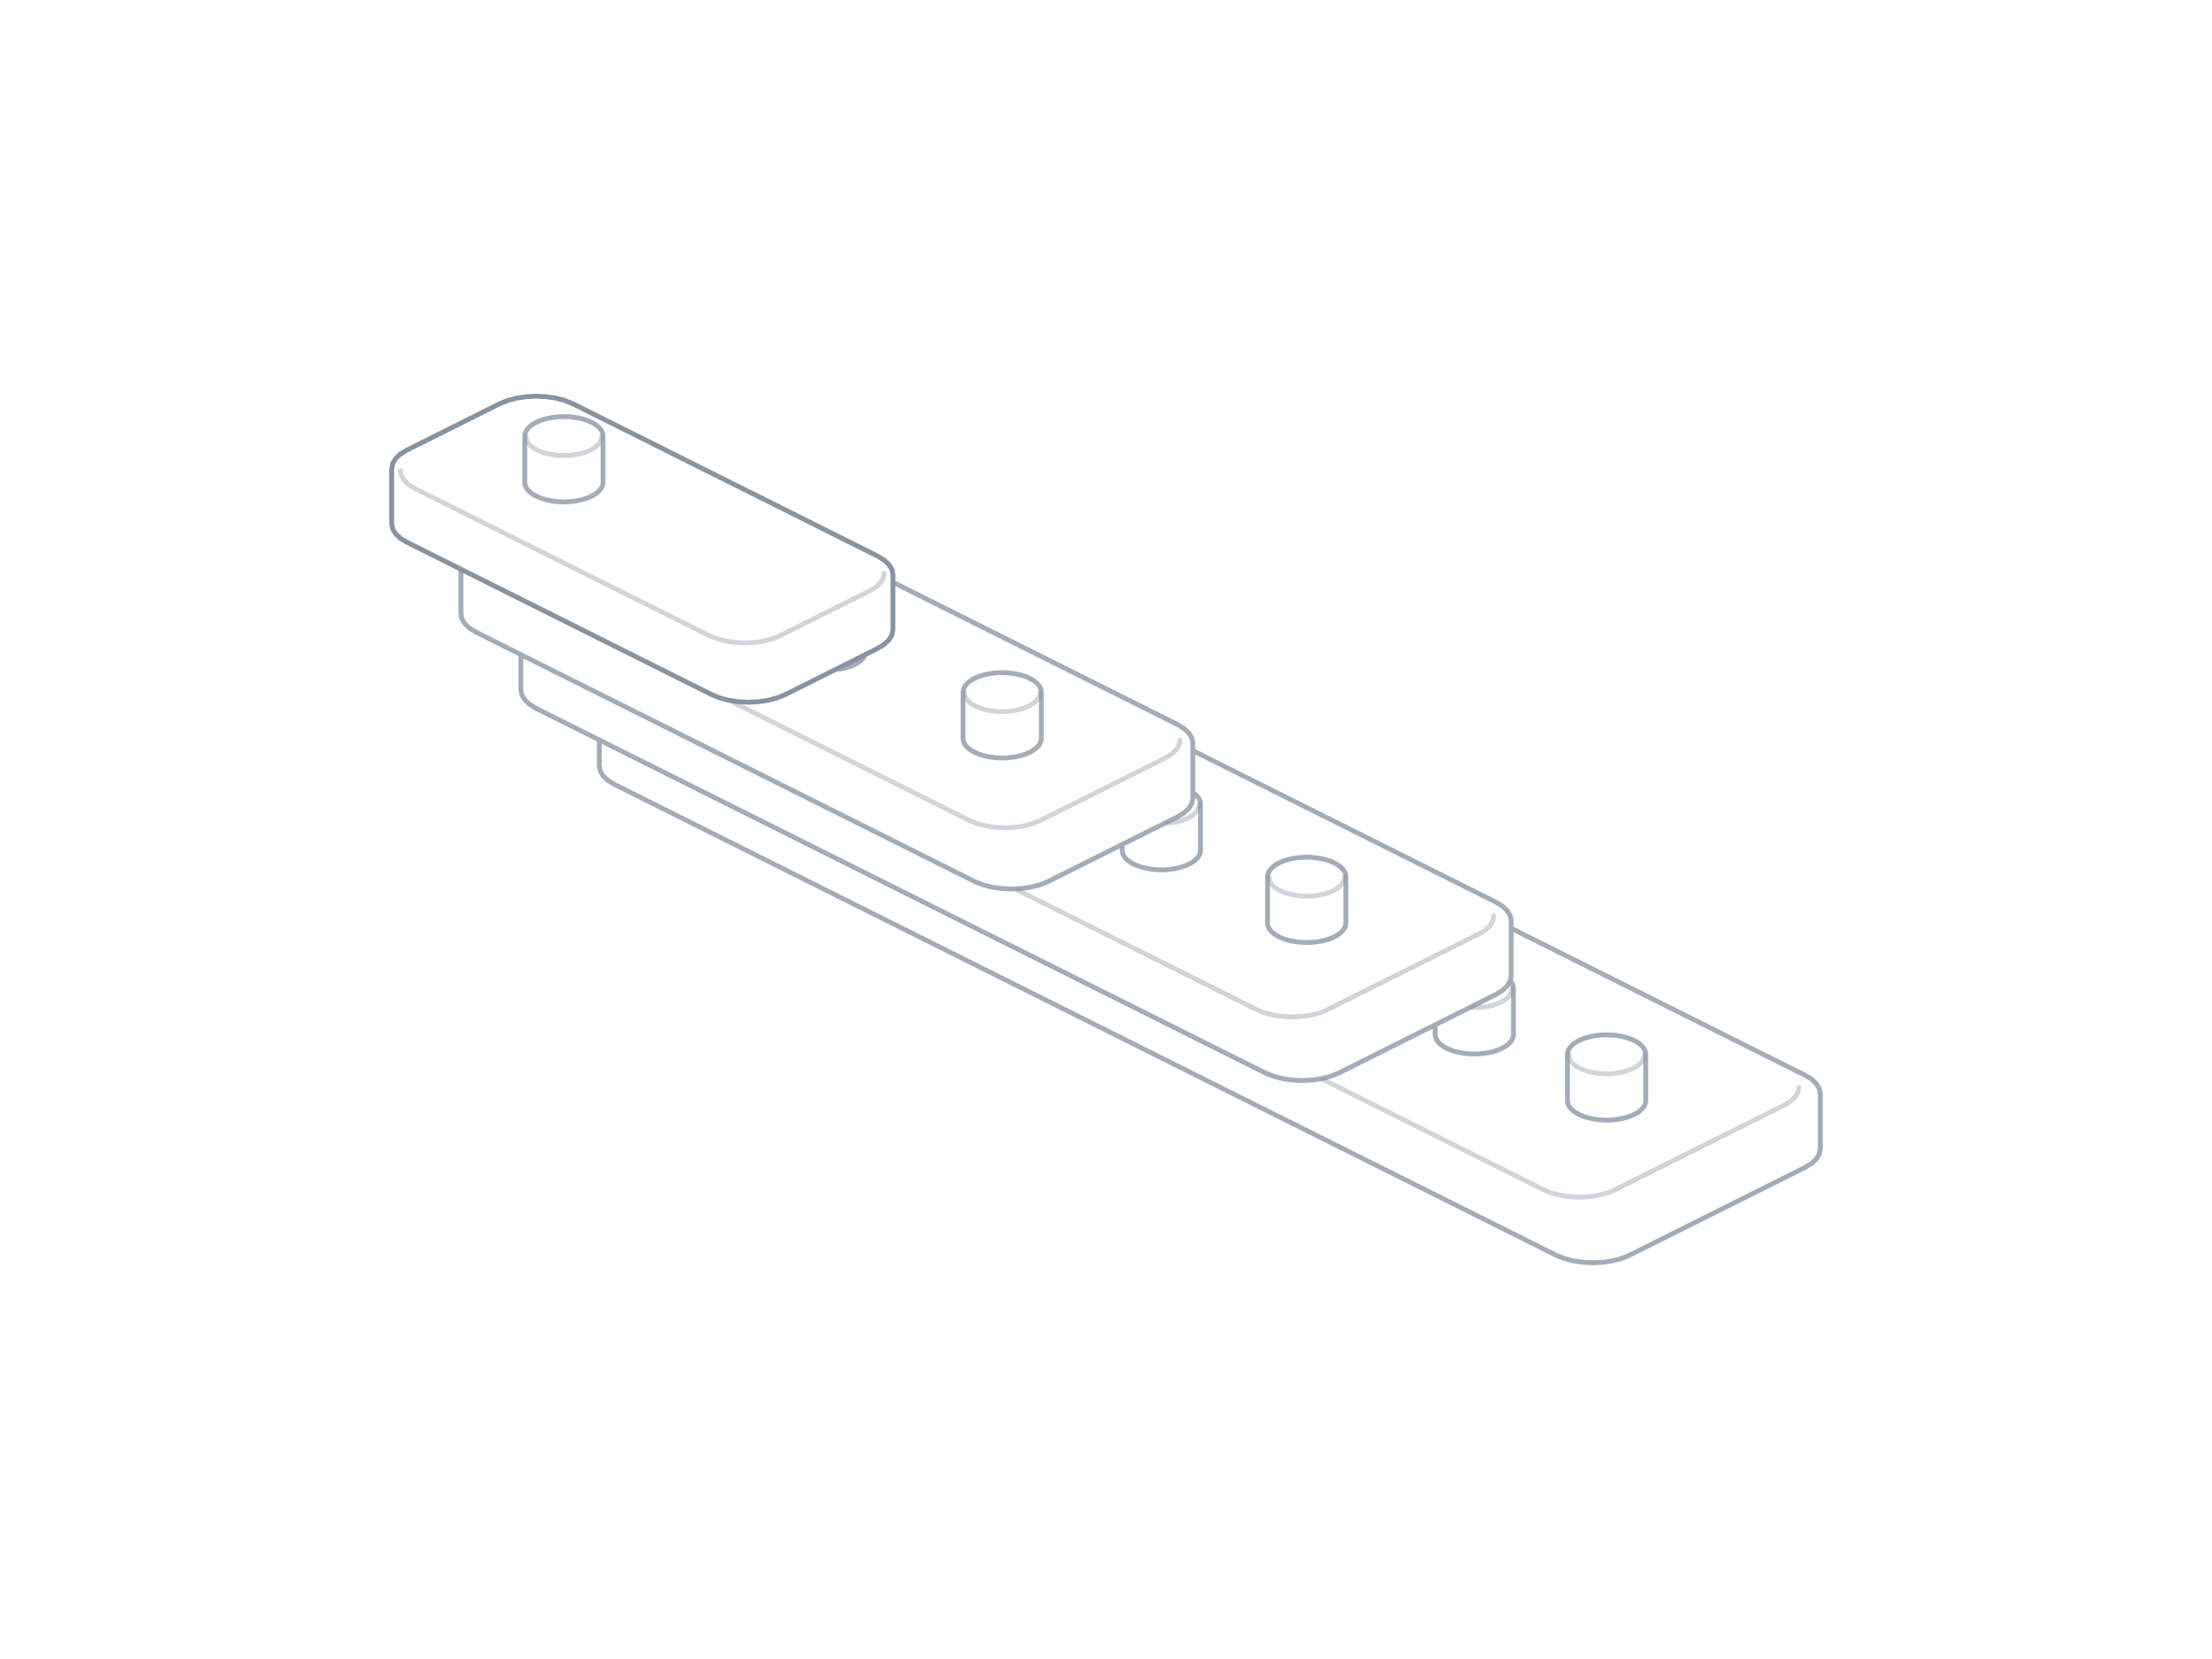
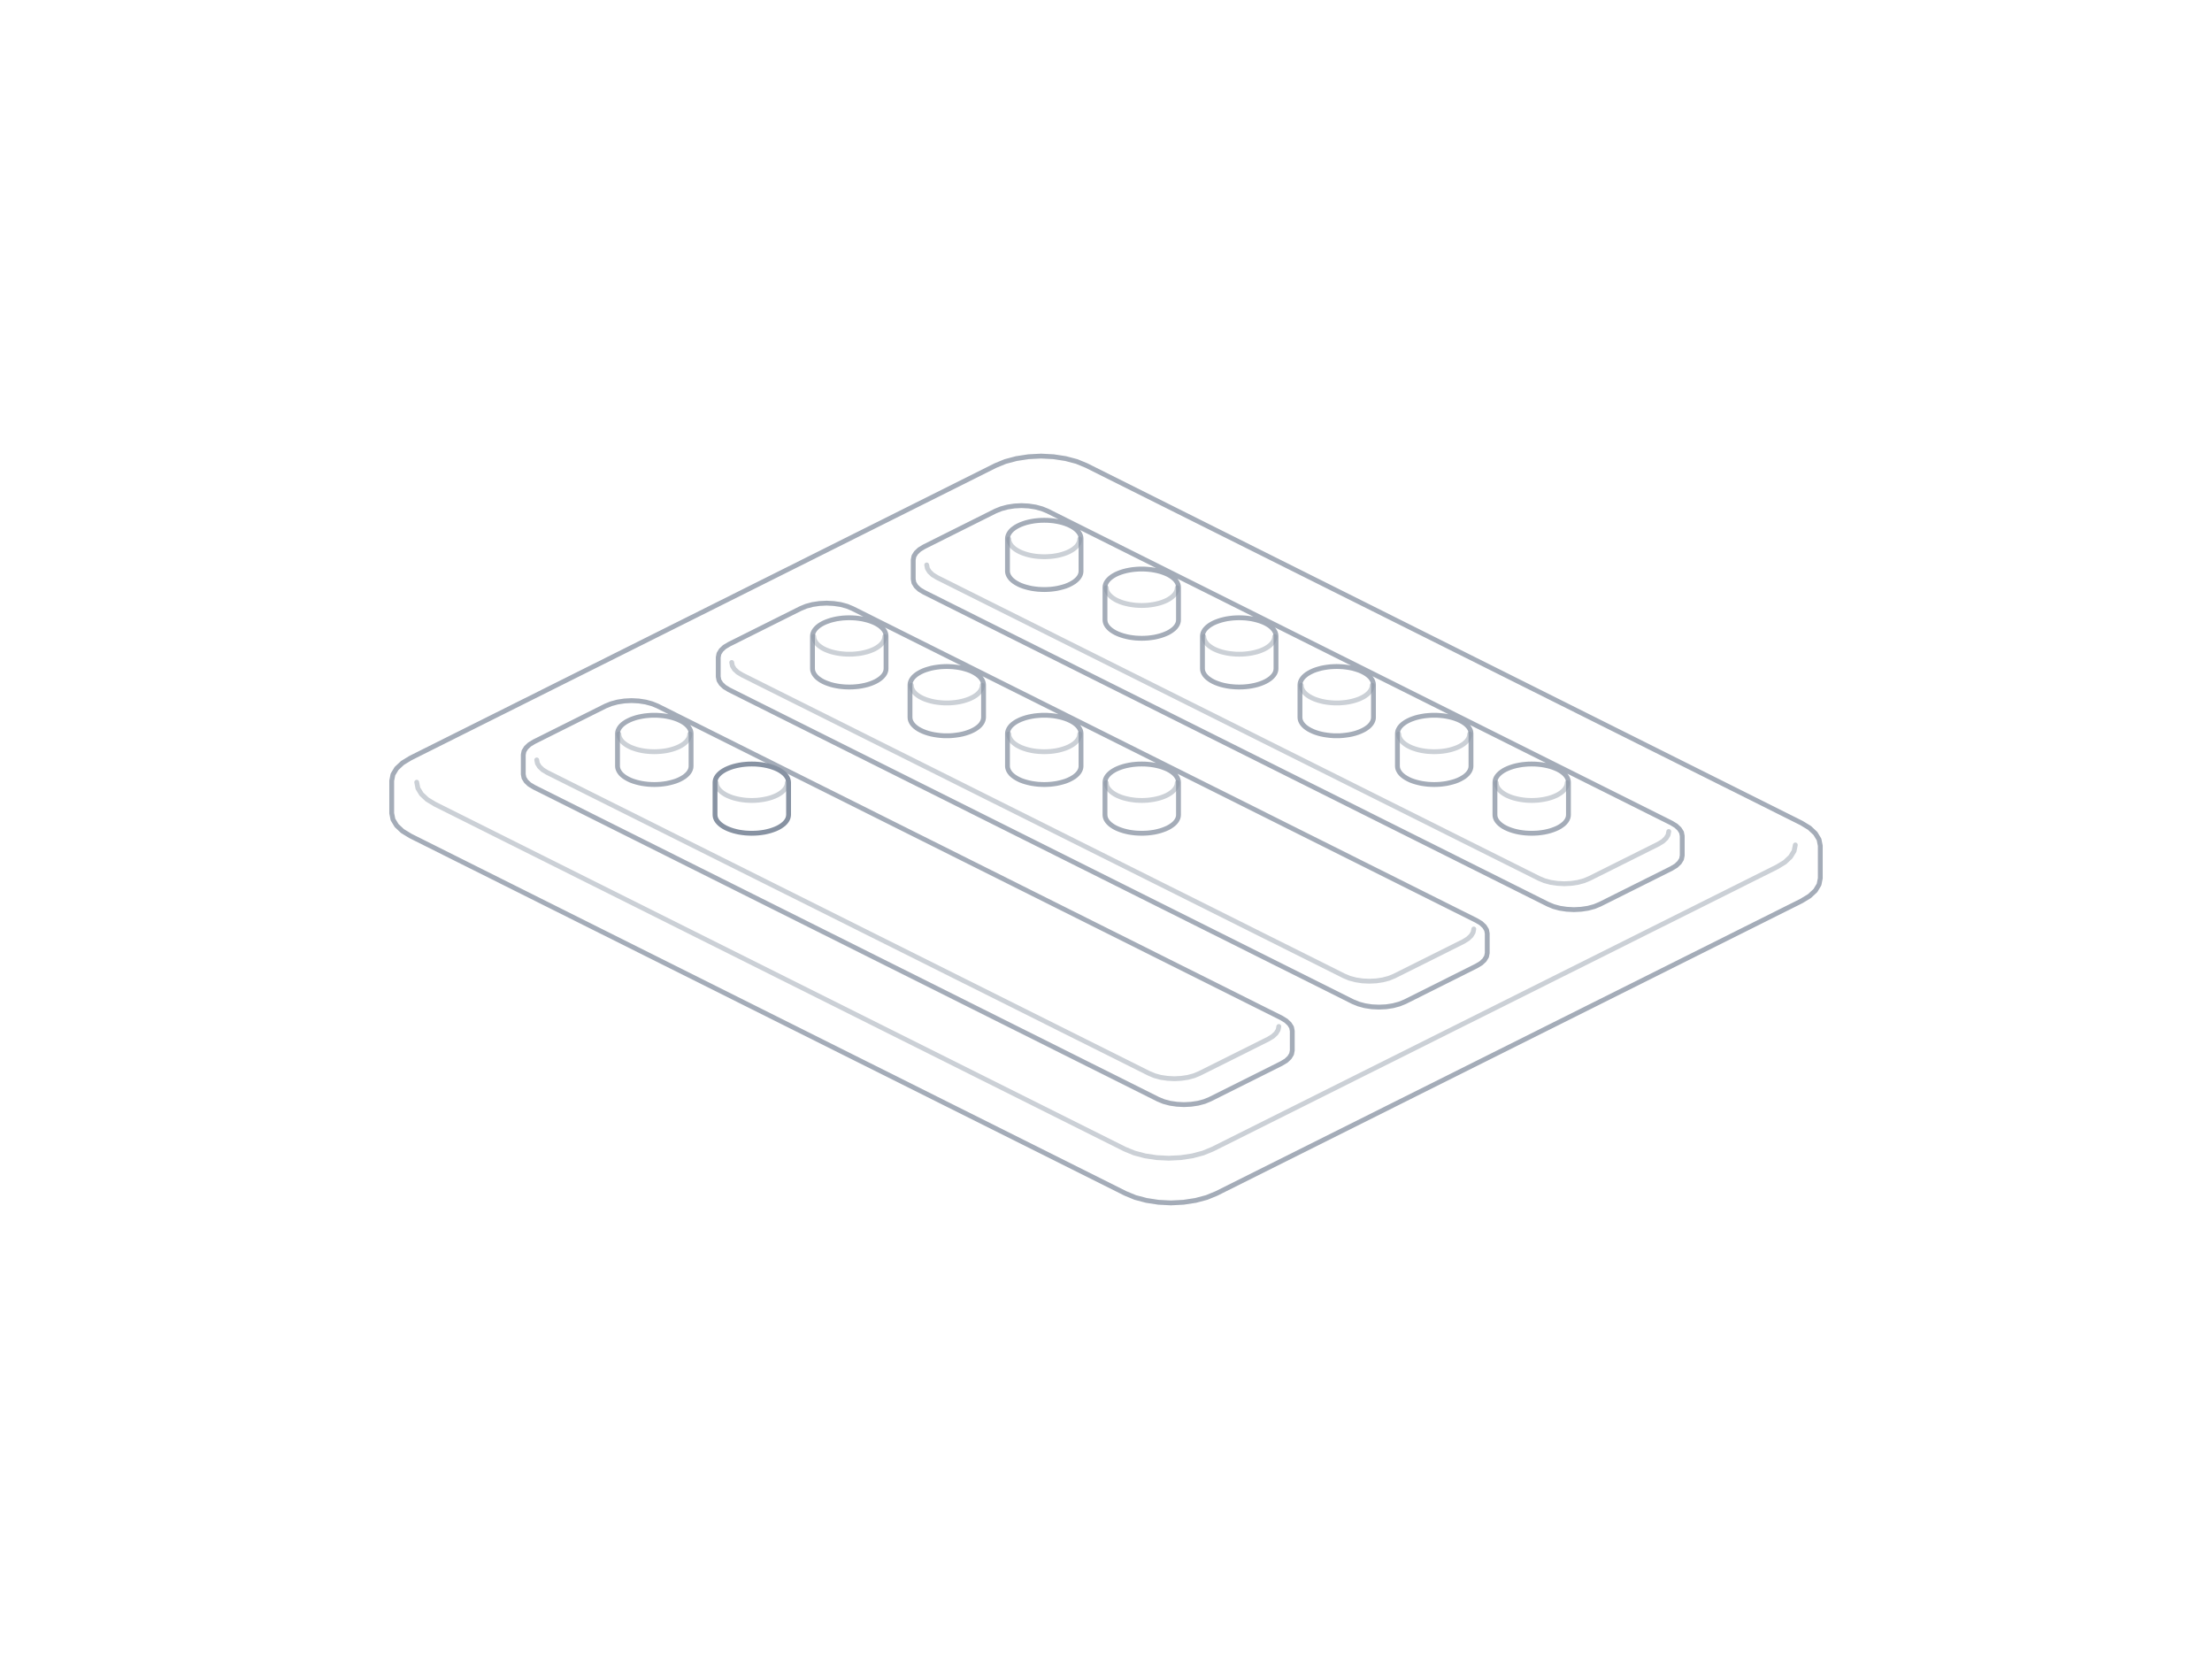
<svg xmlns="http://www.w3.org/2000/svg" viewBox="0 0 480 360" role="img" color="#8792a2" fill="none" stroke="currentColor" stroke-width="1.05" stroke-linecap="round" stroke-linejoin="round">
-   <path vector-effect="non-scaling-stroke" stroke-opacity=".38" d="M390.36,235.96 390.15,237.03 389.53,238.05 388.52,239.00 387.17,239.82 350.44,258.19 348.78,258.87 346.89,259.37 344.85,259.68 342.72,259.79 340.59,259.68 338.54,259.37 336.65,258.87 334.99,258.19 287.17,234.28 M328.12,214.56 328.09,214.91 328.00,215.27 327.85,215.62 327.63,215.96 327.36,216.29 327.03,216.61 326.64,216.91 326.21,217.19 325.72,217.46 325.20,217.70 324.63,217.91 324.03,218.11 323.39,218.27 322.73,218.41 322.05,218.52 321.35,218.59 320.64,218.64 319.93,218.66 319.56,218.65 M356.83,228.91 356.79,229.26 356.70,229.62 356.55,229.97 356.33,230.31 356.06,230.64 355.73,230.96 355.34,231.26 354.91,231.54 354.42,231.81 353.90,232.05 353.33,232.26 352.73,232.46 352.09,232.62 351.43,232.76 350.75,232.87 350.05,232.94 349.34,232.99 348.63,233.01 347.91,232.99 347.20,232.94 346.51,232.87 345.82,232.76 345.16,232.62 344.53,232.46 343.93,232.26 343.36,232.05 342.83,231.81 342.35,231.54 341.91,231.26 341.53,230.96 341.20,230.64 340.92,230.31 340.71,229.97 340.55,229.62 340.46,229.26 340.43,228.91 M324.16,198.79 323.95,199.85 323.33,200.88 322.32,201.82 320.96,202.65 288.10,219.08 286.44,219.76 284.56,220.26 282.51,220.57 280.38,220.68 278.25,220.57 276.20,220.26 274.31,219.76 272.66,219.08 220.82,193.16 M260.21,174.59 260.18,174.95 260.09,175.31 259.93,175.65 259.72,176.00 259.44,176.33 259.11,176.64 258.73,176.94 258.29,177.23 257.81,177.49 257.28,177.73 256.72,177.95 256.11,178.14 255.48,178.31 254.82,178.45 254.14,178.55 253.44,178.63 253.42,178.63 M291.75,190.36 291.72,190.72 291.62,191.07 291.47,191.42 291.25,191.76 290.98,192.09 290.65,192.41 290.27,192.71 289.83,193.00 289.35,193.26 288.82,193.50 288.25,193.72 287.65,193.91 287.02,194.08 286.35,194.21 285.67,194.32 284.97,194.40 284.27,194.45 283.55,194.46 282.84,194.45 282.13,194.40 281.43,194.32 280.75,194.21 280.09,194.08 279.45,193.91 278.85,193.72 278.28,193.50 277.75,193.26 277.27,193.00 276.84,192.71 276.45,192.41 276.12,192.09 275.85,191.76 275.63,191.42 275.48,191.07 275.38,190.72 275.35,190.36 M256.06,160.63 255.85,161.69 255.23,162.72 254.22,163.66 252.86,164.49 225.80,178.02 224.14,178.70 222.25,179.21 220.20,179.52 218.07,179.62 215.94,179.52 213.90,179.21 212.01,178.70 210.35,178.02 159.13,152.41 M225.67,150.32 225.64,150.67 225.55,151.03 225.39,151.38 225.18,151.72 224.90,152.05 224.57,152.36 224.19,152.67 223.75,152.95 223.27,153.21 222.74,153.46 222.18,153.67 221.57,153.87 220.94,154.03 220.28,154.17 219.60,154.27 218.90,154.35 218.19,154.40 217.47,154.41 216.76,154.40 216.05,154.35 215.35,154.27 214.67,154.17 214.01,154.03 213.37,153.87 212.77,153.67 212.20,153.46 211.68,153.21 211.19,152.95 210.76,152.67 210.37,152.36 210.04,152.05 209.77,151.72 209.56,151.38 209.40,151.03 209.31,150.67 209.28,150.32 M191.86,124.38 191.65,125.45 191.03,126.47 190.02,127.42 188.66,128.24 169.32,137.91 167.67,138.59 165.78,139.10 163.73,139.41 161.60,139.51 159.47,139.41 157.42,139.10 155.54,138.59 153.88,137.91 90.10,106.02 88.74,105.19 87.73,104.25 87.11,103.23 86.90,102.16 M130.56,94.75 130.53,95.11 130.44,95.46 130.28,95.81 130.07,96.15 129.79,96.48 129.46,96.80 129.08,97.10 128.64,97.38 128.16,97.65 127.63,97.89 127.06,98.11 126.46,98.30 125.83,98.47 125.17,98.60 124.48,98.71 123.79,98.79 123.08,98.83 122.36,98.85 121.65,98.83 120.94,98.79 120.24,98.71 119.56,98.60 118.90,98.47 118.26,98.30 117.66,98.11 117.09,97.89 116.57,97.65 116.08,97.38 115.65,97.10 115.26,96.80 114.93,96.48 114.66,96.15 114.44,95.81 114.29,95.46 114.20,95.11 114.16,94.75" />
-   <path vector-effect="non-scaling-stroke" stroke-opacity=".76" d="M130.05,160.90 130.05,166.23 130.27,167.34 130.91,168.40 131.96,169.38 133.37,170.23 337.62,272.36 339.34,273.07 341.29,273.59 343.42,273.91 345.62,274.02 347.83,273.91 349.95,273.59 351.91,273.07 353.63,272.36 391.69,253.33 393.09,252.47 394.14,251.50 394.78,250.44 395.00,249.33 395.00,237.32 394.78,236.21 394.14,235.15 393.09,234.17 391.69,233.32 328.22,201.58 M311.43,222.71 311.43,224.47 311.46,224.84 311.56,225.21 311.72,225.57 311.94,225.92 312.23,226.26 312.57,226.59 312.97,226.91 313.42,227.20 313.92,227.47 314.47,227.72 315.05,227.95 315.68,228.15 316.34,228.32 317.02,228.46 317.73,228.57 318.45,228.65 319.19,228.70 319.93,228.72 320.67,228.70 321.40,228.65 322.13,228.57 322.83,228.46 323.52,228.32 324.17,228.15 324.80,227.95 325.39,227.72 325.93,227.47 326.43,227.20 326.89,226.91 327.28,226.59 327.63,226.26 327.91,225.92 328.13,225.57 328.29,225.21 328.39,224.84 328.42,224.47 328.42,214.46 328.39,214.09 328.29,213.72 328.13,213.36 327.95,213.07 M348.63,224.56 347.89,224.58 347.15,224.62 346.43,224.70 345.72,224.82 345.04,224.96 344.38,225.13 343.75,225.33 343.17,225.55 342.62,225.80 342.12,226.08 341.67,226.37 341.27,226.68 340.93,227.01 340.64,227.35 340.42,227.71 340.26,228.07 340.16,228.44 340.13,228.81 340.13,238.82 340.16,239.19 340.26,239.56 340.42,239.92 340.64,240.27 340.93,240.61 341.27,240.94 341.67,241.26 342.12,241.55 342.62,241.82 343.17,242.07 343.75,242.30 344.38,242.50 345.04,242.67 345.72,242.81 346.43,242.92 347.15,243.00 347.89,243.05 348.63,243.07 349.37,243.05 350.10,243.00 350.83,242.92 351.53,242.81 352.22,242.67 352.87,242.50 353.50,242.30 354.09,242.07 354.63,241.82 355.14,241.55 355.59,241.26 355.98,240.94 356.33,240.61 356.61,240.27 356.83,239.92 356.99,239.56 357.09,239.19 357.12,238.82 357.12,228.81 357.09,228.44 356.99,228.07 356.83,227.71 356.61,227.35 356.33,227.01 355.98,226.68 355.59,226.37 355.14,226.08 354.63,225.80 354.09,225.55 353.50,225.33 352.87,225.13 352.22,224.96 351.53,224.82 350.83,224.70 350.10,224.62 349.37,224.58 348.63,224.56 M113.03,142.38 113.03,149.71 113.25,150.82 113.89,151.88 114.94,152.86 116.35,153.72 274.55,232.82 276.26,233.52 278.22,234.04 280.34,234.36 282.55,234.47 284.76,234.36 286.88,234.04 288.84,233.52 290.55,232.82 324.61,215.79 326.01,214.93 327.06,213.95 327.70,212.89 327.92,211.79 327.92,199.77 327.70,198.67 327.06,197.61 326.01,196.63 324.61,195.77 259.14,163.04 M243.52,183.58 243.52,184.51 243.55,184.88 243.65,185.24 243.81,185.60 244.03,185.96 244.31,186.30 244.66,186.63 245.06,186.94 245.51,187.24 246.01,187.51 246.55,187.76 247.14,187.98 247.77,188.18 248.42,188.35 249.11,188.50 249.82,188.61 250.54,188.69 251.27,188.74 252.01,188.75 252.75,188.74 253.49,188.69 254.21,188.61 254.92,188.50 255.60,188.35 256.26,188.18 256.89,187.98 257.47,187.76 258.02,187.51 258.52,187.24 258.97,186.94 259.37,186.63 259.71,186.30 260.00,185.96 260.22,185.60 260.38,185.24 260.48,184.88 260.51,184.51 260.51,174.49 260.48,174.12 260.38,173.76 260.22,173.39 260.00,173.04 259.71,172.70 259.37,172.37 259.14,172.19 M283.55,186.01 282.81,186.03 282.08,186.08 281.35,186.16 280.65,186.27 279.96,186.41 279.30,186.58 278.68,186.78 278.09,187.01 277.54,187.26 277.04,187.53 276.59,187.83 276.19,188.14 275.85,188.47 275.57,188.81 275.35,189.16 275.18,189.52 275.09,189.89 275.06,190.26 275.06,200.27 275.09,200.64 275.18,201.01 275.35,201.37 275.57,201.73 275.85,202.07 276.19,202.40 276.59,202.71 277.04,203.00 277.54,203.28 278.09,203.53 278.68,203.75 279.30,203.95 279.96,204.12 280.65,204.27 281.35,204.38 282.08,204.46 282.81,204.51 283.55,204.52 284.29,204.51 285.03,204.46 285.75,204.38 286.46,204.27 287.14,204.12 287.80,203.95 288.42,203.75 289.01,203.53 289.56,203.28 290.06,203.00 290.51,202.71 290.91,202.40 291.25,202.07 291.53,201.73 291.76,201.37 291.92,201.01 292.01,200.64 292.05,200.27 292.05,190.26 292.01,189.89 291.92,189.52 291.76,189.16 291.53,188.81 291.25,188.47 290.91,188.14 290.51,187.83 290.06,187.53 289.56,187.26 289.01,187.01 288.42,186.78 287.80,186.58 287.14,186.41 286.46,186.27 285.75,186.16 285.03,186.08 284.29,186.03 283.55,186.01 M100.02,123.86 100.02,133.20 100.24,134.30 100.88,135.36 101.92,136.34 103.33,137.20 211.47,191.27 213.19,191.97 215.15,192.49 217.27,192.82 219.48,192.92 221.68,192.82 223.81,192.49 225.76,191.97 227.48,191.27 255.53,177.24 256.93,176.39 257.98,175.41 258.62,174.35 258.84,173.24 258.84,161.23 258.62,160.12 257.98,159.06 256.93,158.08 255.53,157.23 194.06,126.50 M182.04,145.24 182.33,145.20 183.02,145.05 183.68,144.88 184.30,144.68 184.89,144.46 185.44,144.21 185.94,143.93 186.39,143.64 186.79,143.33 187.13,143.00 187.41,142.66 187.51,142.51 M217.47,145.97 216.73,145.98 216.00,146.03 215.27,146.11 214.57,146.22 213.88,146.37 213.23,146.54 212.60,146.74 212.01,146.96 211.47,147.21 210.97,147.48 210.51,147.78 210.12,148.09 209.77,148.42 209.49,148.76 209.27,149.12 209.11,149.48 209.01,149.84 208.98,150.22 208.98,160.23 209.01,160.60 209.11,160.96 209.27,161.33 209.49,161.68 209.77,162.02 210.12,162.35 210.51,162.66 210.97,162.96 211.47,163.23 212.01,163.48 212.60,163.71 213.23,163.91 213.88,164.08 214.57,164.22 215.27,164.33 216.00,164.41 216.73,164.46 217.47,164.47 218.21,164.46 218.95,164.41 219.67,164.33 220.38,164.22 221.06,164.08 221.72,163.91 222.35,163.71 222.93,163.48 223.48,163.23 223.98,162.96 224.43,162.66 224.83,162.35 225.17,162.02 225.46,161.68 225.68,161.33 225.84,160.96 225.94,160.60 225.97,160.23 225.97,150.22 225.94,149.84 225.84,149.48 225.68,149.12 225.46,148.76 225.17,148.42 224.83,148.09 224.43,147.78 223.98,147.48 223.48,147.21 222.93,146.96 222.35,146.74 221.72,146.54 221.06,146.37 220.38,146.22 219.67,146.11 218.95,146.03 218.21,145.98 217.47,145.97 M122.36,90.40 121.62,90.42 120.89,90.47 120.16,90.55 119.46,90.66 118.77,90.80 118.11,90.97 117.49,91.17 116.90,91.40 116.36,91.65 115.85,91.92 115.40,92.21 115.01,92.53 114.66,92.85 114.38,93.20 114.16,93.55 114.00,93.91 113.90,94.28 113.87,94.65 113.87,104.66 113.90,105.03 114.00,105.40 114.16,105.76 114.38,106.11 114.66,106.46 115.01,106.79 115.40,107.10 115.85,107.39 116.36,107.67 116.90,107.92 117.49,108.14 118.11,108.34 118.77,108.51 119.46,108.65 120.16,108.76 120.89,108.84 121.62,108.89 122.36,108.91 123.10,108.89 123.84,108.84 124.56,108.76 125.27,108.65 125.95,108.51 126.61,108.34 127.23,108.14 127.82,107.92 128.37,107.67 128.87,107.39 129.32,107.10 129.72,106.79 130.06,106.46 130.35,106.11 130.57,105.76 130.73,105.40 130.83,105.03 130.86,104.66 130.86,94.65 130.83,94.28 130.73,93.91 130.57,93.55 130.35,93.20 130.06,92.85 129.72,92.53 129.32,92.21 128.87,91.92 128.37,91.65 127.82,91.40 127.23,91.17 126.61,90.97 125.95,90.80 125.27,90.66 124.56,90.55 123.84,90.47 123.10,90.42 122.36,90.40" />
-   <path vector-effect="non-scaling-stroke" stroke-opacity="1" d="M116.36,85.98 114.15,86.09 112.02,86.41 110.07,86.93 108.35,87.64 88.31,97.66 86.91,98.51 85.86,99.49 85.22,100.55 85.00,101.66 85.00,113.67 85.22,114.78 85.86,115.84 86.91,116.82 88.31,117.67 154.41,150.72 156.12,151.42 158.08,151.95 160.20,152.27 162.41,152.38 164.62,152.27 166.74,151.95 168.70,151.42 170.41,150.72 190.45,140.70 191.86,139.84 192.90,138.86 193.55,137.80 193.76,136.70 193.76,124.69 193.55,123.58 192.90,122.52 191.86,121.54 190.45,120.68 124.36,87.64 122.64,86.93 120.69,86.41 118.56,86.09 116.36,85.98" />
+   <path vector-effect="non-scaling-stroke" stroke-opacity=".43" d="M389.58,183.35 389.32,184.66 388.55,185.92 387.31,187.09 385.63,188.11 263.13,249.36 261.09,250.20 258.76,250.82 256.24,251.20 253.61,251.33 250.98,251.20 248.46,250.82 246.13,250.20 244.09,249.36 94.37,174.50 92.69,173.48 91.45,172.32 90.68,171.05 90.43,169.74 M362.12,180.43 361.97,181.18 361.53,181.90 360.82,182.57 359.87,183.15 344.88,190.64 343.72,191.12 342.39,191.48 340.95,191.69 339.45,191.77 337.95,191.69 336.50,191.48 335.17,191.12 334.01,190.64 203.34,125.31 202.39,124.73 201.68,124.06 201.24,123.34 201.09,122.59 M234.30,116.96 234.27,117.29 234.18,117.63 234.04,117.95 233.84,118.27 233.58,118.59 233.27,118.88 232.91,119.17 232.50,119.43 232.05,119.68 231.55,119.91 231.02,120.11 230.45,120.29 229.86,120.45 229.24,120.58 228.59,120.68 227.94,120.75 227.27,120.79 226.60,120.81 225.93,120.79 225.27,120.75 224.61,120.68 223.97,120.58 223.35,120.45 222.75,120.29 222.19,120.11 221.65,119.91 221.16,119.68 220.70,119.43 220.30,119.17 219.93,118.88 219.62,118.59 219.37,118.27 219.17,117.95 219.02,117.63 218.93,117.29 218.90,116.96 M255.46,127.54 255.43,127.87 255.34,128.20 255.19,128.53 254.99,128.85 254.73,129.16 254.42,129.46 254.06,129.74 253.65,130.01 253.20,130.26 252.71,130.48 252.17,130.69 251.61,130.87 251.01,131.02 250.39,131.15 249.75,131.25 249.09,131.33 248.43,131.37 247.76,131.39 247.09,131.37 246.42,131.33 245.76,131.25 245.12,131.15 244.50,131.02 243.91,130.87 243.34,130.69 242.81,130.48 242.31,130.26 241.86,130.01 241.45,129.74 241.09,129.46 240.78,129.16 240.52,128.85 240.32,128.53 240.17,128.20 240.09,127.87 240.06,127.54 M276.61,138.11 276.58,138.45 276.49,138.78 276.35,139.11 276.15,139.43 275.89,139.74 275.58,140.04 275.22,140.32 274.81,140.59 274.36,140.84 273.86,141.06 273.33,141.27 272.76,141.45 272.17,141.60 271.54,141.73 270.90,141.83 270.25,141.90 269.58,141.95 268.91,141.96 268.24,141.95 267.57,141.90 266.92,141.83 266.28,141.73 265.66,141.60 265.06,141.45 264.50,141.27 263.96,141.06 263.47,140.84 263.01,140.59 262.61,140.32 262.24,140.04 261.93,139.74 261.68,139.43 261.48,139.11 261.33,138.78 261.24,138.45 261.21,138.11 M297.77,148.69 297.74,149.03 297.65,149.36 297.50,149.69 297.30,150.01 297.04,150.32 296.73,150.62 296.37,150.90 295.96,151.17 295.51,151.41 295.02,151.64 294.48,151.84 293.92,152.02 293.32,152.18 292.70,152.31 292.06,152.41 291.40,152.48 290.74,152.53 290.07,152.54 289.40,152.53 288.73,152.48 288.07,152.41 287.43,152.31 286.81,152.18 286.22,152.02 285.65,151.84 285.12,151.64 284.62,151.41 284.17,151.17 283.76,150.90 283.40,150.62 283.09,150.32 282.83,150.01 282.63,149.69 282.48,149.36 282.40,149.03 282.37,148.69 M318.92,159.27 318.89,159.60 318.80,159.94 318.66,160.26 318.46,160.58 318.20,160.90 317.89,161.19 317.53,161.48 317.12,161.74 316.67,161.99 316.17,162.22 315.64,162.42 315.07,162.60 314.48,162.76 313.85,162.89 313.21,162.99 312.56,163.06 311.89,163.10 311.22,163.12 310.55,163.10 309.88,163.06 309.23,162.99 308.59,162.89 307.97,162.76 307.37,162.60 306.81,162.42 306.27,162.22 305.78,161.99 305.32,161.74 304.92,161.48 304.55,161.19 304.24,160.90 303.99,160.58 303.79,160.26 303.64,159.94 303.55,159.60 303.52,159.27 M340.08,169.85 340.05,170.18 339.96,170.51 339.81,170.84 339.61,171.16 339.35,171.47 339.04,171.77 338.68,172.05 338.27,172.32 337.82,172.57 337.33,172.79 336.79,173.00 336.23,173.18 335.63,173.33 335.01,173.46 334.37,173.56 333.71,173.64 333.05,173.68 332.38,173.70 331.71,173.68 331.04,173.64 330.38,173.56 329.74,173.46 329.12,173.33 328.53,173.18 327.96,173.00 327.43,172.79 326.93,172.57 326.48,172.32 326.07,172.05 325.71,171.77 325.40,171.47 325.14,171.16 324.94,170.84 324.79,170.51 324.71,170.18 324.68,169.85 M319.81,201.59 319.66,202.34 319.22,203.06 318.51,203.72 317.56,204.31 302.57,211.80 301.41,212.28 300.08,212.63 298.64,212.85 297.14,212.92 295.64,212.85 294.19,212.63 292.86,212.28 291.70,211.80 161.03,146.46 160.08,145.88 159.37,145.22 158.93,144.50 158.78,143.75 M191.99,138.11 191.96,138.45 191.87,138.78 191.73,139.11 191.53,139.43 191.27,139.74 190.96,140.04 190.60,140.32 190.19,140.59 189.74,140.84 189.24,141.06 188.71,141.27 188.14,141.45 187.55,141.60 186.93,141.73 186.28,141.83 185.63,141.90 184.96,141.95 184.29,141.96 183.62,141.95 182.96,141.90 182.30,141.83 181.66,141.73 181.04,141.60 180.44,141.45 179.88,141.27 179.34,141.06 178.85,140.84 178.39,140.59 177.99,140.32 177.62,140.04 177.31,139.74 177.06,139.43 176.86,139.11 176.71,138.78 176.62,138.45 176.59,138.11 M213.15,148.69 213.12,149.03 213.03,149.36 212.88,149.69 212.68,150.01 212.42,150.32 212.11,150.62 211.75,150.90 211.34,151.17 210.89,151.41 210.40,151.64 209.86,151.84 209.30,152.02 208.70,152.18 208.08,152.31 207.44,152.41 206.78,152.48 206.12,152.53 205.45,152.54 204.78,152.53 204.11,152.48 203.45,152.41 202.81,152.31 202.19,152.18 201.60,152.02 201.03,151.84 200.50,151.64 200.00,151.41 199.55,151.17 199.14,150.90 198.78,150.62 198.47,150.32 198.21,150.01 198.01,149.69 197.87,149.36 197.78,149.03 197.75,148.69 M234.30,159.27 234.27,159.60 234.18,159.94 234.04,160.26 233.84,160.58 233.58,160.90 233.27,161.19 232.91,161.48 232.50,161.74 232.05,161.99 231.55,162.22 231.02,162.42 230.45,162.60 229.86,162.76 229.24,162.89 228.59,162.99 227.94,163.06 227.27,163.10 226.60,163.12 225.93,163.10 225.27,163.06 224.61,162.99 223.97,162.89 223.35,162.76 222.75,162.60 222.19,162.42 221.65,162.22 221.16,161.99 220.70,161.74 220.30,161.48 219.93,161.19 219.62,160.90 219.37,160.58 219.17,160.26 219.02,159.94 218.93,159.60 218.90,159.27 M255.46,169.85 255.43,170.18 255.34,170.51 255.19,170.84 254.99,171.16 254.73,171.47 254.42,171.77 254.06,172.05 253.65,172.32 253.20,172.57 252.71,172.79 252.17,173.00 251.61,173.18 251.01,173.33 250.39,173.46 249.75,173.56 249.09,173.64 248.43,173.68 247.76,173.70 247.09,173.68 246.42,173.64 245.76,173.56 245.12,173.46 244.50,173.33 243.91,173.18 243.34,173.00 242.81,172.79 242.31,172.57 241.86,172.32 241.45,172.05 241.09,171.77 240.78,171.47 240.52,171.16 240.32,170.84 240.17,170.51 240.09,170.18 240.06,169.85 M277.50,222.74 277.35,223.49 276.91,224.21 276.20,224.88 275.25,225.46 260.26,232.95 259.10,233.43 257.77,233.79 256.33,234.00 254.83,234.08 253.33,234.00 251.88,233.79 250.55,233.43 249.39,232.95 118.72,167.62 117.77,167.04 117.06,166.37 116.62,165.65 116.47,164.90 M149.68,159.27 149.65,159.60 149.56,159.94 149.42,160.26 149.22,160.58 148.96,160.90 148.65,161.19 148.29,161.48 147.88,161.74 147.43,161.99 146.93,162.22 146.40,162.42 145.83,162.60 145.24,162.76 144.62,162.89 143.97,162.99 143.32,163.06 142.65,163.10 141.98,163.12 141.31,163.10 140.65,163.06 139.99,162.99 139.35,162.89 138.73,162.76 138.13,162.60 137.57,162.42 137.03,162.22 136.54,161.99 136.08,161.74 135.68,161.48 135.31,161.19 135.00,160.90 134.75,160.58 134.55,160.26 134.40,159.94 134.31,159.60 134.28,159.27 M170.84,169.85 170.81,170.18 170.72,170.51 170.57,170.84 170.37,171.16 170.11,171.47 169.80,171.77 169.44,172.05 169.03,172.32 168.58,172.57 168.09,172.79 167.55,173.00 166.99,173.18 166.39,173.33 165.77,173.46 165.13,173.56 164.47,173.64 163.81,173.68 163.14,173.70 162.47,173.68 161.80,173.64 161.14,173.56 160.50,173.46 159.88,173.33 159.29,173.18 158.72,173.00 158.19,172.79 157.69,172.57 157.24,172.32 156.83,172.05 156.47,171.77 156.16,171.47 155.90,171.16 155.70,170.84 155.56,170.51 155.47,170.18 155.44,169.85" />
+   <path vector-effect="non-scaling-stroke" stroke-opacity=".76" d="M225.90,98.97 223.18,99.11 220.56,99.51 218.15,100.15 216.03,101.02 89.09,164.49 87.35,165.55 86.06,166.75 85.27,168.06 85.00,169.42 85.00,176.47 85.27,177.83 86.06,179.14 87.35,180.35 89.09,181.41 244.24,258.98 246.35,259.85 248.77,260.49 251.38,260.89 254.10,261.03 256.82,260.89 259.44,260.49 261.85,259.85 263.97,258.98 390.91,195.51 392.65,194.45 393.94,193.25 394.73,191.94 395.00,190.58 395.00,183.53 394.73,182.17 393.94,180.86 392.65,179.65 390.91,178.59 235.76,101.02 233.65,100.15 231.23,99.51 228.62,99.11 225.90,98.97 M221.67,109.72 220.11,109.80 218.62,110.03 217.24,110.40 216.03,110.89 200.51,118.65 199.51,119.26 198.78,119.95 198.32,120.69 198.17,121.47 198.17,125.70 198.32,126.48 198.78,127.23 199.51,127.92 200.51,128.52 335.91,196.22 337.12,196.72 338.49,197.09 339.99,197.31 341.54,197.39 343.10,197.31 344.59,197.09 345.97,196.72 347.18,196.22 362.70,188.46 363.70,187.86 364.43,187.17 364.89,186.42 365.04,185.64 365.04,181.41 364.89,180.63 364.43,179.89 363.70,179.20 362.70,178.59 227.30,110.89 226.09,110.40 224.72,110.03 223.22,109.80 221.67,109.72 M226.60,112.90 225.91,112.91 225.22,112.96 224.54,113.03 223.87,113.14 223.23,113.27 222.61,113.43 222.03,113.62 221.47,113.83 220.96,114.07 220.49,114.32 220.07,114.60 219.69,114.89 219.37,115.20 219.11,115.52 218.90,115.86 218.75,116.20 218.65,116.54 218.62,116.89 218.62,123.94 218.65,124.29 218.75,124.63 218.90,124.97 219.11,125.30 219.37,125.63 219.69,125.93 220.07,126.23 220.49,126.50 220.96,126.76 221.47,127.00 222.03,127.21 222.61,127.39 223.23,127.55 223.87,127.69 224.54,127.79 225.22,127.87 225.91,127.91 226.60,127.93 227.30,127.91 227.99,127.87 228.67,127.79 229.33,127.69 229.97,127.55 230.59,127.39 231.18,127.21 231.73,127.00 232.24,126.76 232.71,126.50 233.14,126.23 233.51,125.93 233.83,125.63 234.10,125.30 234.31,124.97 234.46,124.63 234.55,124.29 234.58,123.94 234.58,116.89 234.55,116.54 234.46,116.20 234.31,115.86 234.10,115.52 233.83,115.20 233.51,114.89 233.14,114.60 232.71,114.32 232.24,114.07 231.73,113.83 231.18,113.62 230.59,113.43 229.97,113.27 229.33,113.14 228.67,113.03 227.99,112.96 227.30,112.91 226.60,112.90 M247.76,123.48 247.06,123.49 246.37,123.54 245.69,123.61 245.03,123.72 244.39,123.85 243.77,124.01 243.18,124.20 242.63,124.41 242.12,124.64 241.65,124.90 241.22,125.18 240.85,125.47 240.53,125.78 240.26,126.10 240.05,126.43 239.90,126.77 239.81,127.12 239.78,127.47 239.78,134.52 239.81,134.86 239.90,135.21 240.05,135.55 240.26,135.88 240.53,136.20 240.85,136.51 241.22,136.80 241.65,137.08 242.12,137.34 242.63,137.57 243.18,137.78 243.77,137.97 244.39,138.13 245.03,138.27 245.69,138.37 246.37,138.45 247.06,138.49 247.76,138.51 248.45,138.49 249.14,138.45 249.82,138.37 250.49,138.27 251.13,138.13 251.75,137.97 252.33,137.78 252.88,137.57 253.40,137.34 253.87,137.08 254.29,136.80 254.67,136.51 254.99,136.20 255.25,135.88 255.46,135.55 255.61,135.21 255.70,134.86 255.73,134.52 255.73,127.47 255.70,127.12 255.61,126.77 255.46,126.43 255.25,126.10 254.99,125.78 254.67,125.47 254.29,125.18 253.87,124.90 253.40,124.64 252.88,124.41 252.33,124.20 251.75,124.01 251.13,123.85 250.49,123.72 249.82,123.61 249.14,123.54 248.45,123.49 247.76,123.48 M268.91,134.05 268.22,134.07 267.53,134.11 266.85,134.19 266.18,134.29 265.54,134.43 264.92,134.59 264.34,134.78 263.78,134.99 263.27,135.22 262.80,135.48 262.38,135.75 262.00,136.05 261.68,136.36 261.41,136.68 261.21,137.01 261.05,137.35 260.96,137.70 260.93,138.04 260.93,145.09 260.96,145.44 261.05,145.79 261.21,146.13 261.41,146.46 261.68,146.78 262.00,147.09 262.38,147.38 262.80,147.66 263.27,147.92 263.78,148.15 264.34,148.36 264.92,148.55 265.54,148.71 266.18,148.84 266.85,148.95 267.53,149.02 268.22,149.07 268.91,149.08 269.61,149.07 270.30,149.02 270.98,148.95 271.64,148.84 272.28,148.71 272.90,148.55 273.49,148.36 274.04,148.15 274.55,147.92 275.02,147.66 275.45,147.38 275.82,147.09 276.14,146.78 276.41,146.46 276.62,146.13 276.77,145.79 276.86,145.44 276.89,145.09 276.89,138.04 276.86,137.70 276.77,137.35 276.62,137.01 276.41,136.68 276.14,136.36 275.82,136.05 275.45,135.75 275.02,135.48 274.55,135.22 274.04,134.99 273.49,134.78 272.90,134.59 272.28,134.43 271.64,134.29 270.98,134.19 270.30,134.11 269.61,134.07 268.91,134.05 M290.07,144.63 289.37,144.65 288.68,144.69 288.00,144.77 287.34,144.87 286.69,145.00 286.08,145.17 285.49,145.35 284.94,145.56 284.43,145.80 283.96,146.06 283.53,146.33 283.16,146.63 282.84,146.93 282.57,147.26 282.36,147.59 282.21,147.93 282.12,148.27 282.09,148.62 282.09,155.67 282.12,156.02 282.21,156.36 282.36,156.70 282.57,157.04 282.84,157.36 283.16,157.67 283.53,157.96 283.96,158.24 284.43,158.49 284.94,158.73 285.49,158.94 286.08,159.13 286.69,159.29 287.34,159.42 288.00,159.52 288.68,159.60 289.37,159.65 290.07,159.66 290.76,159.65 291.45,159.60 292.13,159.52 292.80,159.42 293.44,159.29 294.06,159.13 294.64,158.94 295.19,158.73 295.71,158.49 296.18,158.24 296.60,157.96 296.98,157.67 297.30,157.36 297.56,157.04 297.77,156.70 297.92,156.36 298.01,156.02 298.04,155.67 298.04,148.62 298.01,148.27 297.92,147.93 297.77,147.59 297.56,147.26 297.30,146.93 296.98,146.63 296.60,146.33 296.18,146.06 295.71,145.80 295.19,145.56 294.64,145.35 294.06,145.17 293.44,145.00 292.80,144.87 292.13,144.77 291.45,144.69 290.76,144.65 290.07,144.63 M311.22,155.21 310.53,155.22 309.84,155.27 309.16,155.34 308.49,155.45 307.85,155.58 307.23,155.74 306.65,155.93 306.09,156.14 305.58,156.38 305.11,156.63 304.69,156.91 304.31,157.20 303.99,157.51 303.72,157.83 303.52,158.17 303.36,158.50 303.27,158.85 303.24,159.20 303.24,166.25 303.27,166.60 303.36,166.94 303.52,167.28 303.72,167.61 303.99,167.94 304.31,168.24 304.69,168.54 305.11,168.81 305.58,169.07 306.09,169.31 306.65,169.52 307.23,169.70 307.85,169.86 308.49,170.00 309.16,170.10 309.84,170.18 310.53,170.22 311.22,170.24 311.92,170.22 312.61,170.18 313.29,170.10 313.95,170.00 314.59,169.86 315.21,169.70 315.80,169.52 316.35,169.31 316.86,169.07 317.33,168.81 317.76,168.54 318.13,168.24 318.45,167.94 318.72,167.61 318.93,167.28 319.08,166.94 319.17,166.60 319.20,166.25 319.20,159.20 319.17,158.85 319.08,158.50 318.93,158.17 318.72,157.83 318.45,157.51 318.13,157.20 317.76,156.91 317.33,156.63 316.86,156.38 316.35,156.14 315.80,155.93 315.21,155.74 314.59,155.58 313.95,155.45 313.29,155.34 312.61,155.27 311.92,155.22 311.22,155.21 M332.38,165.79 331.68,165.80 330.99,165.85 330.31,165.92 329.65,166.03 329.00,166.16 328.39,166.32 327.80,166.51 327.25,166.72 326.74,166.95 326.26,167.21 325.84,167.49 325.47,167.78 325.15,168.09 324.88,168.41 324.67,168.74 324.52,169.08 324.43,169.43 324.40,169.78 324.40,176.83 324.43,177.17 324.52,177.52 324.67,177.86 324.88,178.19 325.15,178.51 325.47,178.82 325.84,179.11 326.26,179.39 326.74,179.65 327.25,179.88 327.80,180.09 328.39,180.28 329.00,180.44 329.65,180.58 330.31,180.68 330.99,180.76 331.68,180.80 332.38,180.82 333.07,180.80 333.76,180.76 334.44,180.68 335.11,180.58 335.75,180.44 336.37,180.28 336.95,180.09 337.50,179.88 338.02,179.65 338.49,179.39 338.91,179.11 339.29,178.82 339.61,178.51 339.87,178.19 340.08,177.86 340.23,177.52 340.32,177.17 340.35,176.83 340.35,169.78 340.32,169.43 340.23,169.08 340.08,168.74 339.87,168.41 339.61,168.09 339.29,167.78 338.91,167.49 338.49,167.21 338.02,166.95 337.50,166.72 336.95,166.51 336.37,166.32 335.75,166.16 335.11,166.03 334.44,165.92 333.76,165.85 333.07,165.80 332.38,165.79 M179.36,130.88 177.80,130.96 176.31,131.18 174.93,131.55 173.72,132.05 158.20,139.81 157.20,140.41 156.47,141.10 156.01,141.85 155.86,142.63 155.86,146.86 156.01,147.63 156.47,148.38 157.20,149.07 158.20,149.68 293.60,217.38 294.81,217.87 296.18,218.24 297.68,218.47 299.23,218.54 300.79,218.47 302.28,218.24 303.66,217.87 304.87,217.38 320.39,209.61 321.39,209.01 322.12,208.32 322.58,207.57 322.73,206.80 322.73,202.57 322.58,201.79 322.12,201.04 321.39,200.35 320.39,199.75 184.99,132.05 183.78,131.55 182.41,131.18 180.91,130.96 179.36,130.88 M184.29,134.05 183.60,134.07 182.91,134.11 182.23,134.19 181.56,134.29 180.92,134.43 180.30,134.59 179.72,134.78 179.16,134.99 178.65,135.22 178.18,135.48 177.76,135.75 177.38,136.05 177.06,136.36 176.80,136.68 176.59,137.01 176.44,137.35 176.34,137.70 176.31,138.04 176.31,145.09 176.34,145.44 176.44,145.79 176.59,146.13 176.80,146.46 177.06,146.78 177.38,147.09 177.76,147.38 178.18,147.66 178.65,147.92 179.16,148.15 179.72,148.36 180.30,148.55 180.92,148.71 181.56,148.84 182.23,148.95 182.91,149.02 183.60,149.07 184.29,149.08 184.99,149.07 185.68,149.02 186.36,148.95 187.02,148.84 187.66,148.71 188.28,148.55 188.87,148.36 189.42,148.15 189.93,147.92 190.40,147.66 190.83,147.38 191.20,147.09 191.52,146.78 191.79,146.46 192.00,146.13 192.15,145.79 192.24,145.44 192.27,145.09 192.27,138.04 192.24,137.70 192.15,137.35 192.00,137.01 191.79,136.68 191.52,136.36 191.20,136.05 190.83,135.75 190.40,135.48 189.93,135.22 189.42,134.99 188.87,134.78 188.28,134.59 187.66,134.43 187.02,134.29 186.36,134.19 185.68,134.11 184.99,134.07 184.29,134.05 M205.45,144.63 204.75,144.65 204.06,144.69 203.38,144.77 202.72,144.87 202.08,145.00 201.46,145.17 200.87,145.35 200.32,145.56 199.81,145.80 199.34,146.06 198.91,146.33 198.54,146.63 198.22,146.93 197.95,147.26 197.74,147.59 197.59,147.93 197.50,148.27 197.47,148.62 197.47,155.67 197.50,156.02 197.59,156.36 197.74,156.70 197.95,157.04 198.22,157.36 198.54,157.67 198.91,157.96 199.34,158.24 199.81,158.49 200.32,158.73 200.87,158.94 201.46,159.13 202.08,159.29 202.72,159.42 203.38,159.52 204.06,159.60 204.75,159.65 205.45,159.66 206.14,159.65 206.83,159.60 207.51,159.52 208.18,159.42 208.82,159.29 209.44,159.13 210.02,158.94 210.58,158.73 211.09,158.49 211.56,158.24 211.98,157.96 212.36,157.67 212.68,157.36 212.94,157.04 213.15,156.70 213.30,156.36 213.39,156.02 213.43,155.67 213.43,148.62 213.39,148.27 213.30,147.93 213.15,147.59 212.94,147.26 212.68,146.93 212.36,146.63 211.98,146.33 211.56,146.06 211.09,145.80 210.58,145.56 210.02,145.35 209.44,145.17 208.82,145.00 208.18,144.87 207.51,144.77 206.83,144.69 206.14,144.65 205.45,144.63 M226.60,155.21 225.91,155.22 225.22,155.27 224.54,155.34 223.87,155.45 223.23,155.58 222.61,155.74 222.03,155.93 221.47,156.14 220.96,156.38 220.49,156.63 220.07,156.91 219.69,157.20 219.37,157.51 219.11,157.83 218.90,158.17 218.75,158.50 218.65,158.85 218.62,159.20 218.62,166.25 218.65,166.60 218.75,166.94 218.90,167.28 219.11,167.61 219.37,167.94 219.69,168.24 220.07,168.54 220.49,168.81 220.96,169.07 221.47,169.31 222.03,169.52 222.61,169.70 223.23,169.86 223.87,170.00 224.54,170.10 225.22,170.18 225.91,170.22 226.60,170.24 227.30,170.22 227.99,170.18 228.67,170.10 229.33,170.00 229.97,169.86 230.59,169.70 231.18,169.52 231.73,169.31 232.24,169.07 232.71,168.81 233.14,168.54 233.51,168.24 233.83,167.94 234.10,167.61 234.31,167.28 234.46,166.94 234.55,166.60 234.58,166.25 234.58,159.20 234.55,158.85 234.46,158.50 234.31,158.17 234.10,157.83 233.83,157.51 233.51,157.20 233.14,156.91 232.71,156.63 232.24,156.38 231.73,156.14 231.18,155.93 230.59,155.74 229.97,155.58 229.33,155.45 228.67,155.34 227.99,155.27 227.30,155.22 226.60,155.21 M247.76,165.79 247.06,165.80 246.37,165.85 245.69,165.92 245.03,166.03 244.39,166.16 243.77,166.32 243.18,166.51 242.63,166.72 242.12,166.95 241.65,167.21 241.22,167.49 240.85,167.78 240.53,168.09 240.26,168.41 240.05,168.74 239.90,169.08 239.81,169.43 239.78,169.78 239.78,176.83 239.81,177.17 239.90,177.52 240.05,177.86 240.26,178.19 240.53,178.51 240.85,178.82 241.22,179.11 241.65,179.39 242.12,179.65 242.63,179.88 243.18,180.09 243.77,180.28 244.39,180.44 245.03,180.58 245.69,180.68 246.37,180.76 247.06,180.80 247.76,180.82 248.45,180.80 249.14,180.76 249.82,180.68 250.49,180.58 251.13,180.44 251.75,180.28 252.33,180.09 252.88,179.88 253.40,179.65 253.87,179.39 254.29,179.11 254.67,178.82 254.99,178.51 255.25,178.19 255.46,177.86 255.61,177.52 255.70,177.17 255.73,176.83 255.73,169.78 255.70,169.43 255.61,169.08 255.46,168.74 255.25,168.41 254.99,168.09 254.67,167.78 254.29,167.49 253.87,167.21 253.40,166.95 252.88,166.72 252.33,166.51 251.75,166.32 251.13,166.16 250.49,166.03 249.82,165.92 249.14,165.85 248.45,165.80 247.76,165.79 M137.05,152.03 135.49,152.11 134.00,152.34 132.62,152.71 131.41,153.20 115.89,160.96 114.89,161.57 114.16,162.26 113.70,163.00 113.55,163.78 113.55,168.01 113.70,168.79 114.16,169.54 114.89,170.23 115.89,170.83 251.29,238.53 252.50,239.03 253.87,239.40 255.37,239.62 256.92,239.70 258.48,239.62 259.97,239.40 261.35,239.03 262.56,238.53 278.08,230.77 279.08,230.17 279.81,229.48 280.27,228.73 280.42,227.95 280.42,223.72 280.27,222.94 279.81,222.20 279.08,221.51 278.08,220.90 142.68,153.20 141.47,152.71 140.10,152.34 138.60,152.11 137.05,152.03 M141.98,155.21 141.29,155.22 140.60,155.27 139.92,155.34 139.25,155.45 138.61,155.58 137.99,155.74 137.41,155.93 136.85,156.14 136.34,156.38 135.87,156.63 135.45,156.91 135.07,157.20 134.75,157.51 134.49,157.83 134.28,158.17 134.13,158.50 134.03,158.85 134.00,159.20 134.00,166.25 134.03,166.60 134.13,166.94 134.28,167.28 134.49,167.61 134.75,167.94 135.07,168.24 135.45,168.54 135.87,168.81 136.34,169.07 136.85,169.31 137.41,169.52 137.99,169.70 138.61,169.86 139.25,170.00 139.92,170.10 140.60,170.18 141.29,170.22 141.98,170.24 142.68,170.22 143.37,170.18 144.05,170.10 144.71,170.00 145.35,169.86 145.97,169.70 146.56,169.52 147.11,169.31 147.62,169.07 148.09,168.81 148.52,168.54 148.89,168.24 149.21,167.94 149.48,167.61 149.69,167.28 149.84,166.94 149.93,166.60 149.96,166.25 149.96,159.20 149.93,158.85 149.84,158.50 149.69,158.17 149.48,157.83 149.21,157.51 148.89,157.20 148.52,156.91 148.09,156.63 147.62,156.38 147.11,156.14 146.56,155.93 145.97,155.74 145.35,155.58 144.71,155.45 144.05,155.34 143.37,155.27 142.68,155.22 141.98,155.21" />
+   <path vector-effect="non-scaling-stroke" stroke-opacity="1" d="M163.14,165.79 162.44,165.80 161.75,165.85 161.07,165.92 160.41,166.03 159.77,166.16 159.15,166.32 158.56,166.51 158.01,166.72 157.50,166.95 157.03,167.21 156.60,167.49 156.23,167.78 155.91,168.09 155.64,168.41 155.43,168.74 155.28,169.08 155.19,169.43 155.16,169.78 155.16,176.83 155.19,177.17 155.28,177.52 155.43,177.86 155.64,178.19 155.91,178.51 156.23,178.82 156.60,179.11 157.03,179.39 157.50,179.65 158.01,179.88 158.56,180.09 159.15,180.28 159.77,180.44 160.41,180.58 161.07,180.68 161.75,180.76 162.44,180.80 163.14,180.82 163.83,180.80 164.52,180.76 165.20,180.68 165.87,180.58 166.51,180.44 167.13,180.28 167.71,180.09 168.27,179.88 168.78,179.65 169.25,179.39 169.67,179.11 170.05,178.82 170.37,178.51 170.63,178.19 170.84,177.86 170.99,177.52 171.08,177.17 171.12,176.83 171.12,169.78 171.08,169.43 170.99,169.08 170.84,168.74 170.63,168.41 170.37,168.09 170.05,167.78 169.67,167.49 169.25,167.21 168.78,166.95 168.27,166.72 167.71,166.51 167.13,166.32 166.51,166.16 165.87,166.03 165.20,165.92 164.52,165.85 163.83,165.80 163.14,165.79" />
</svg>
